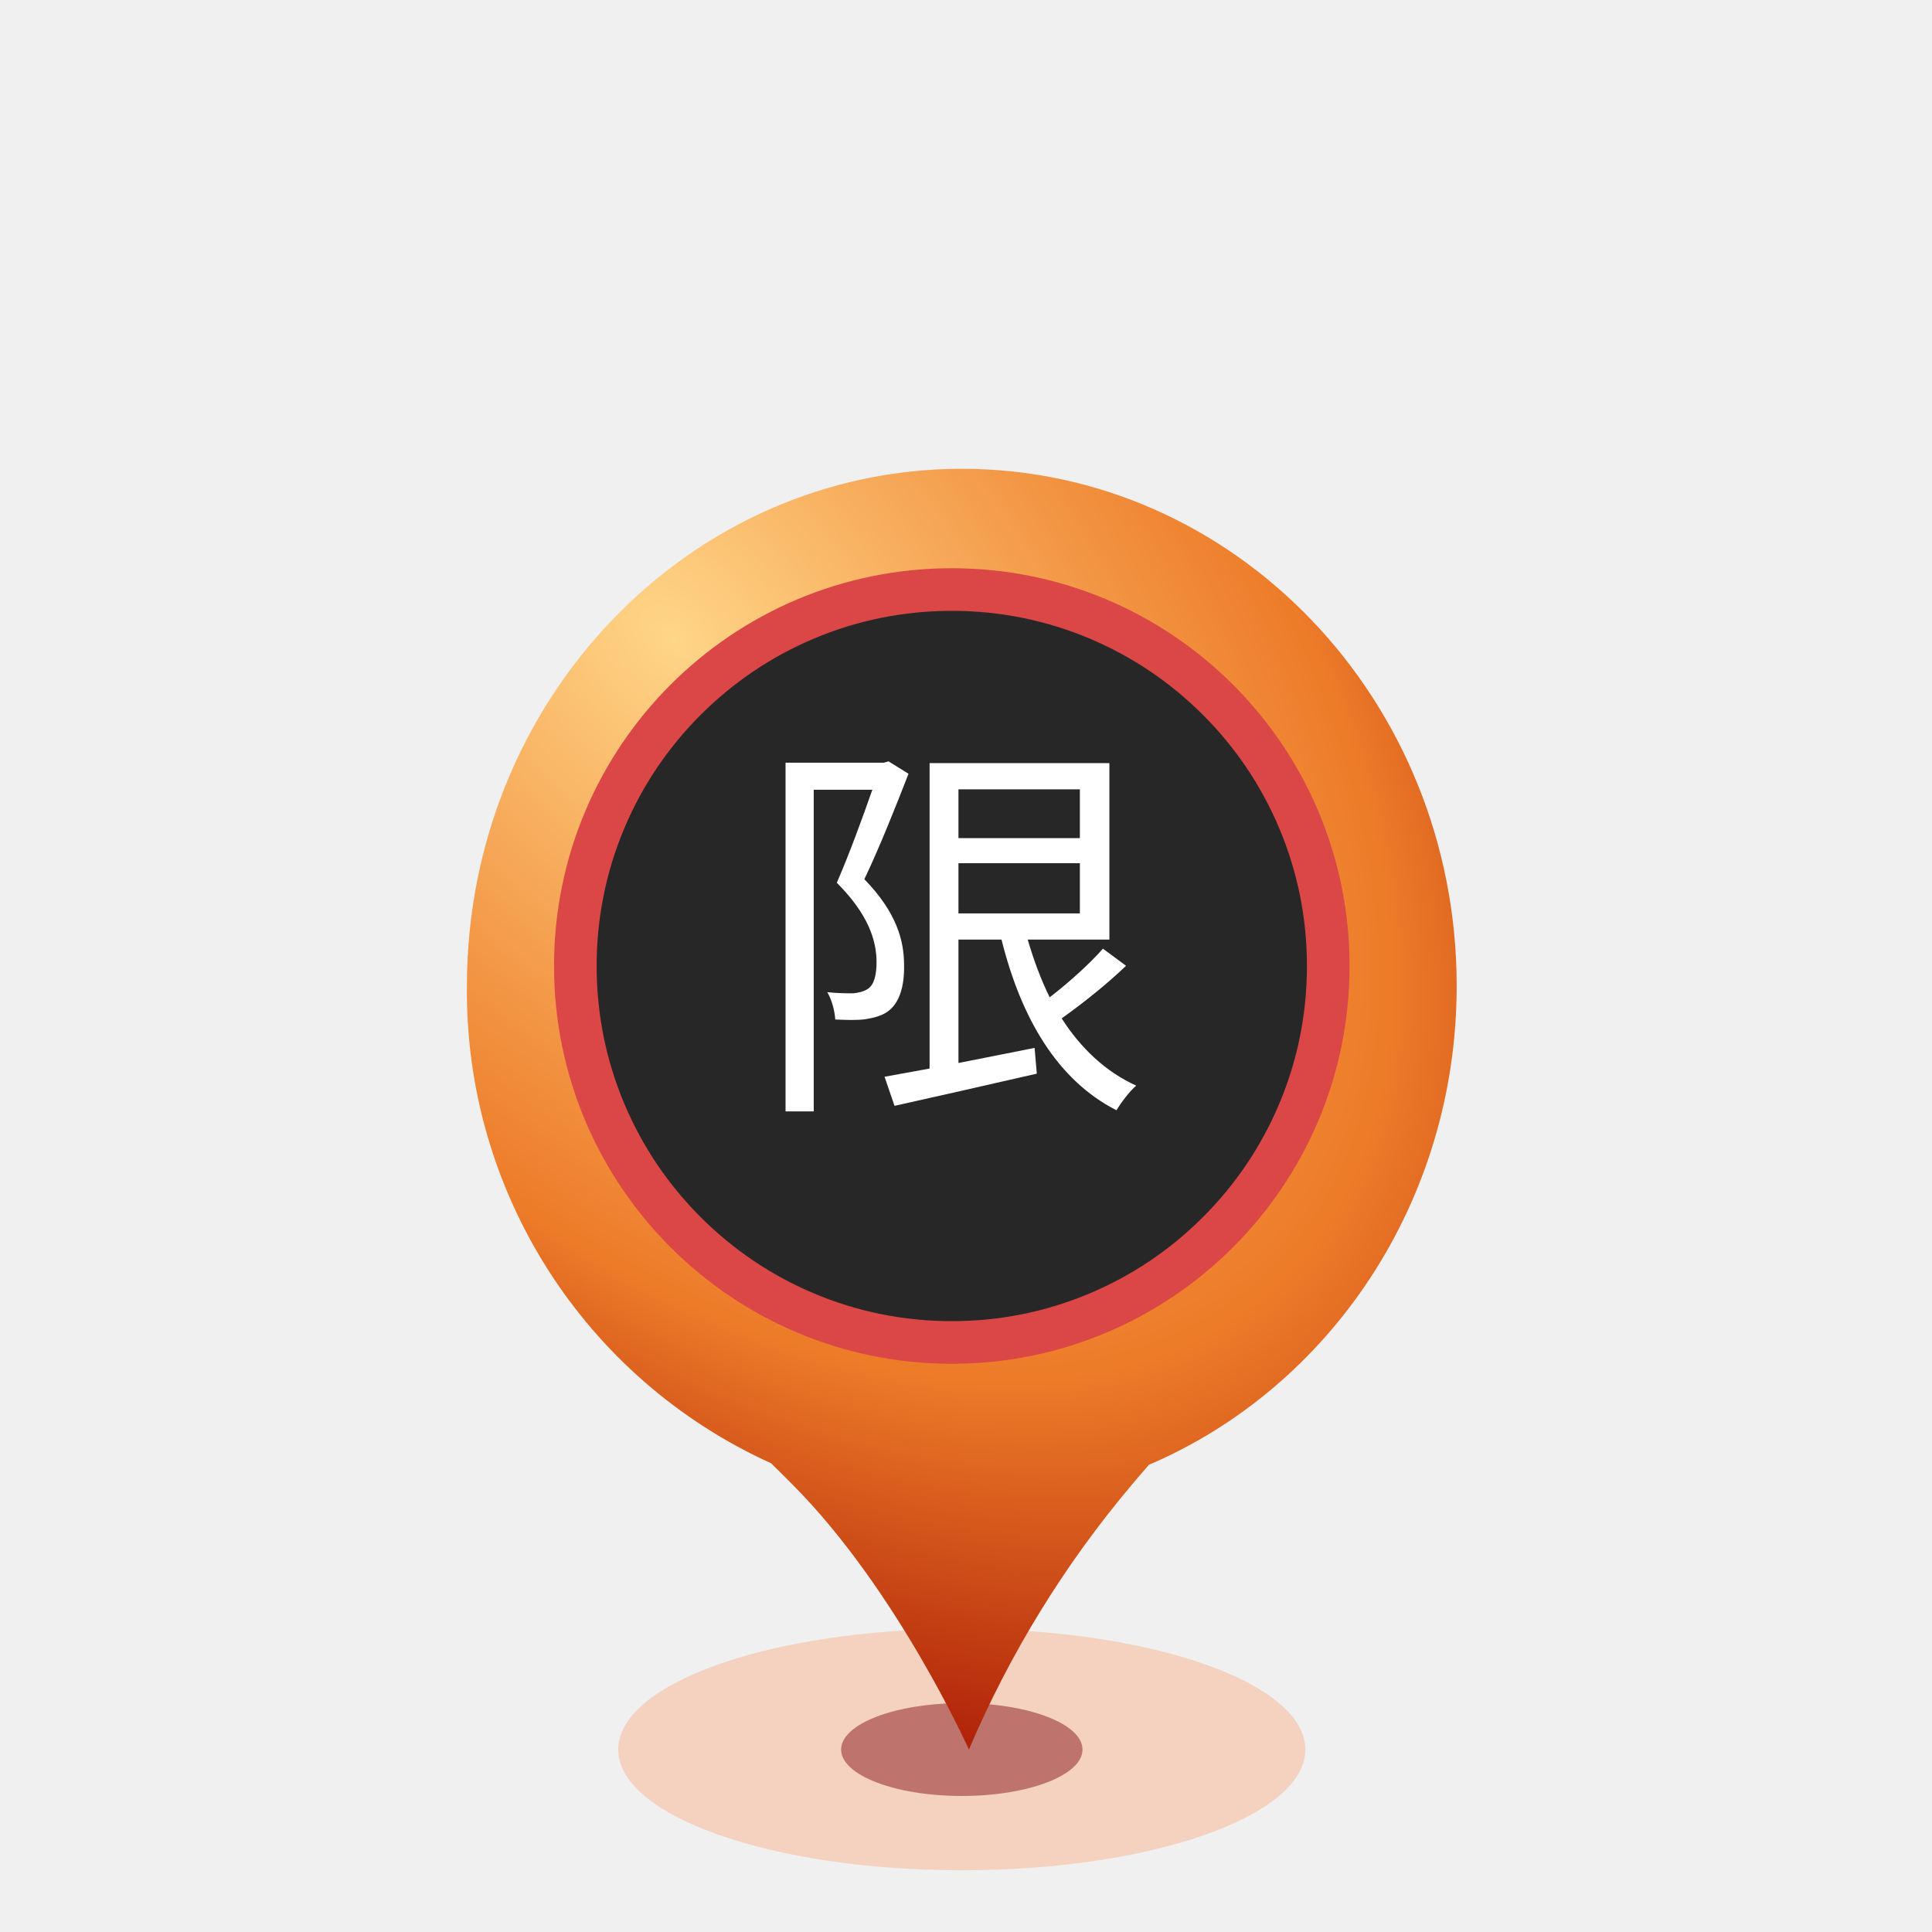
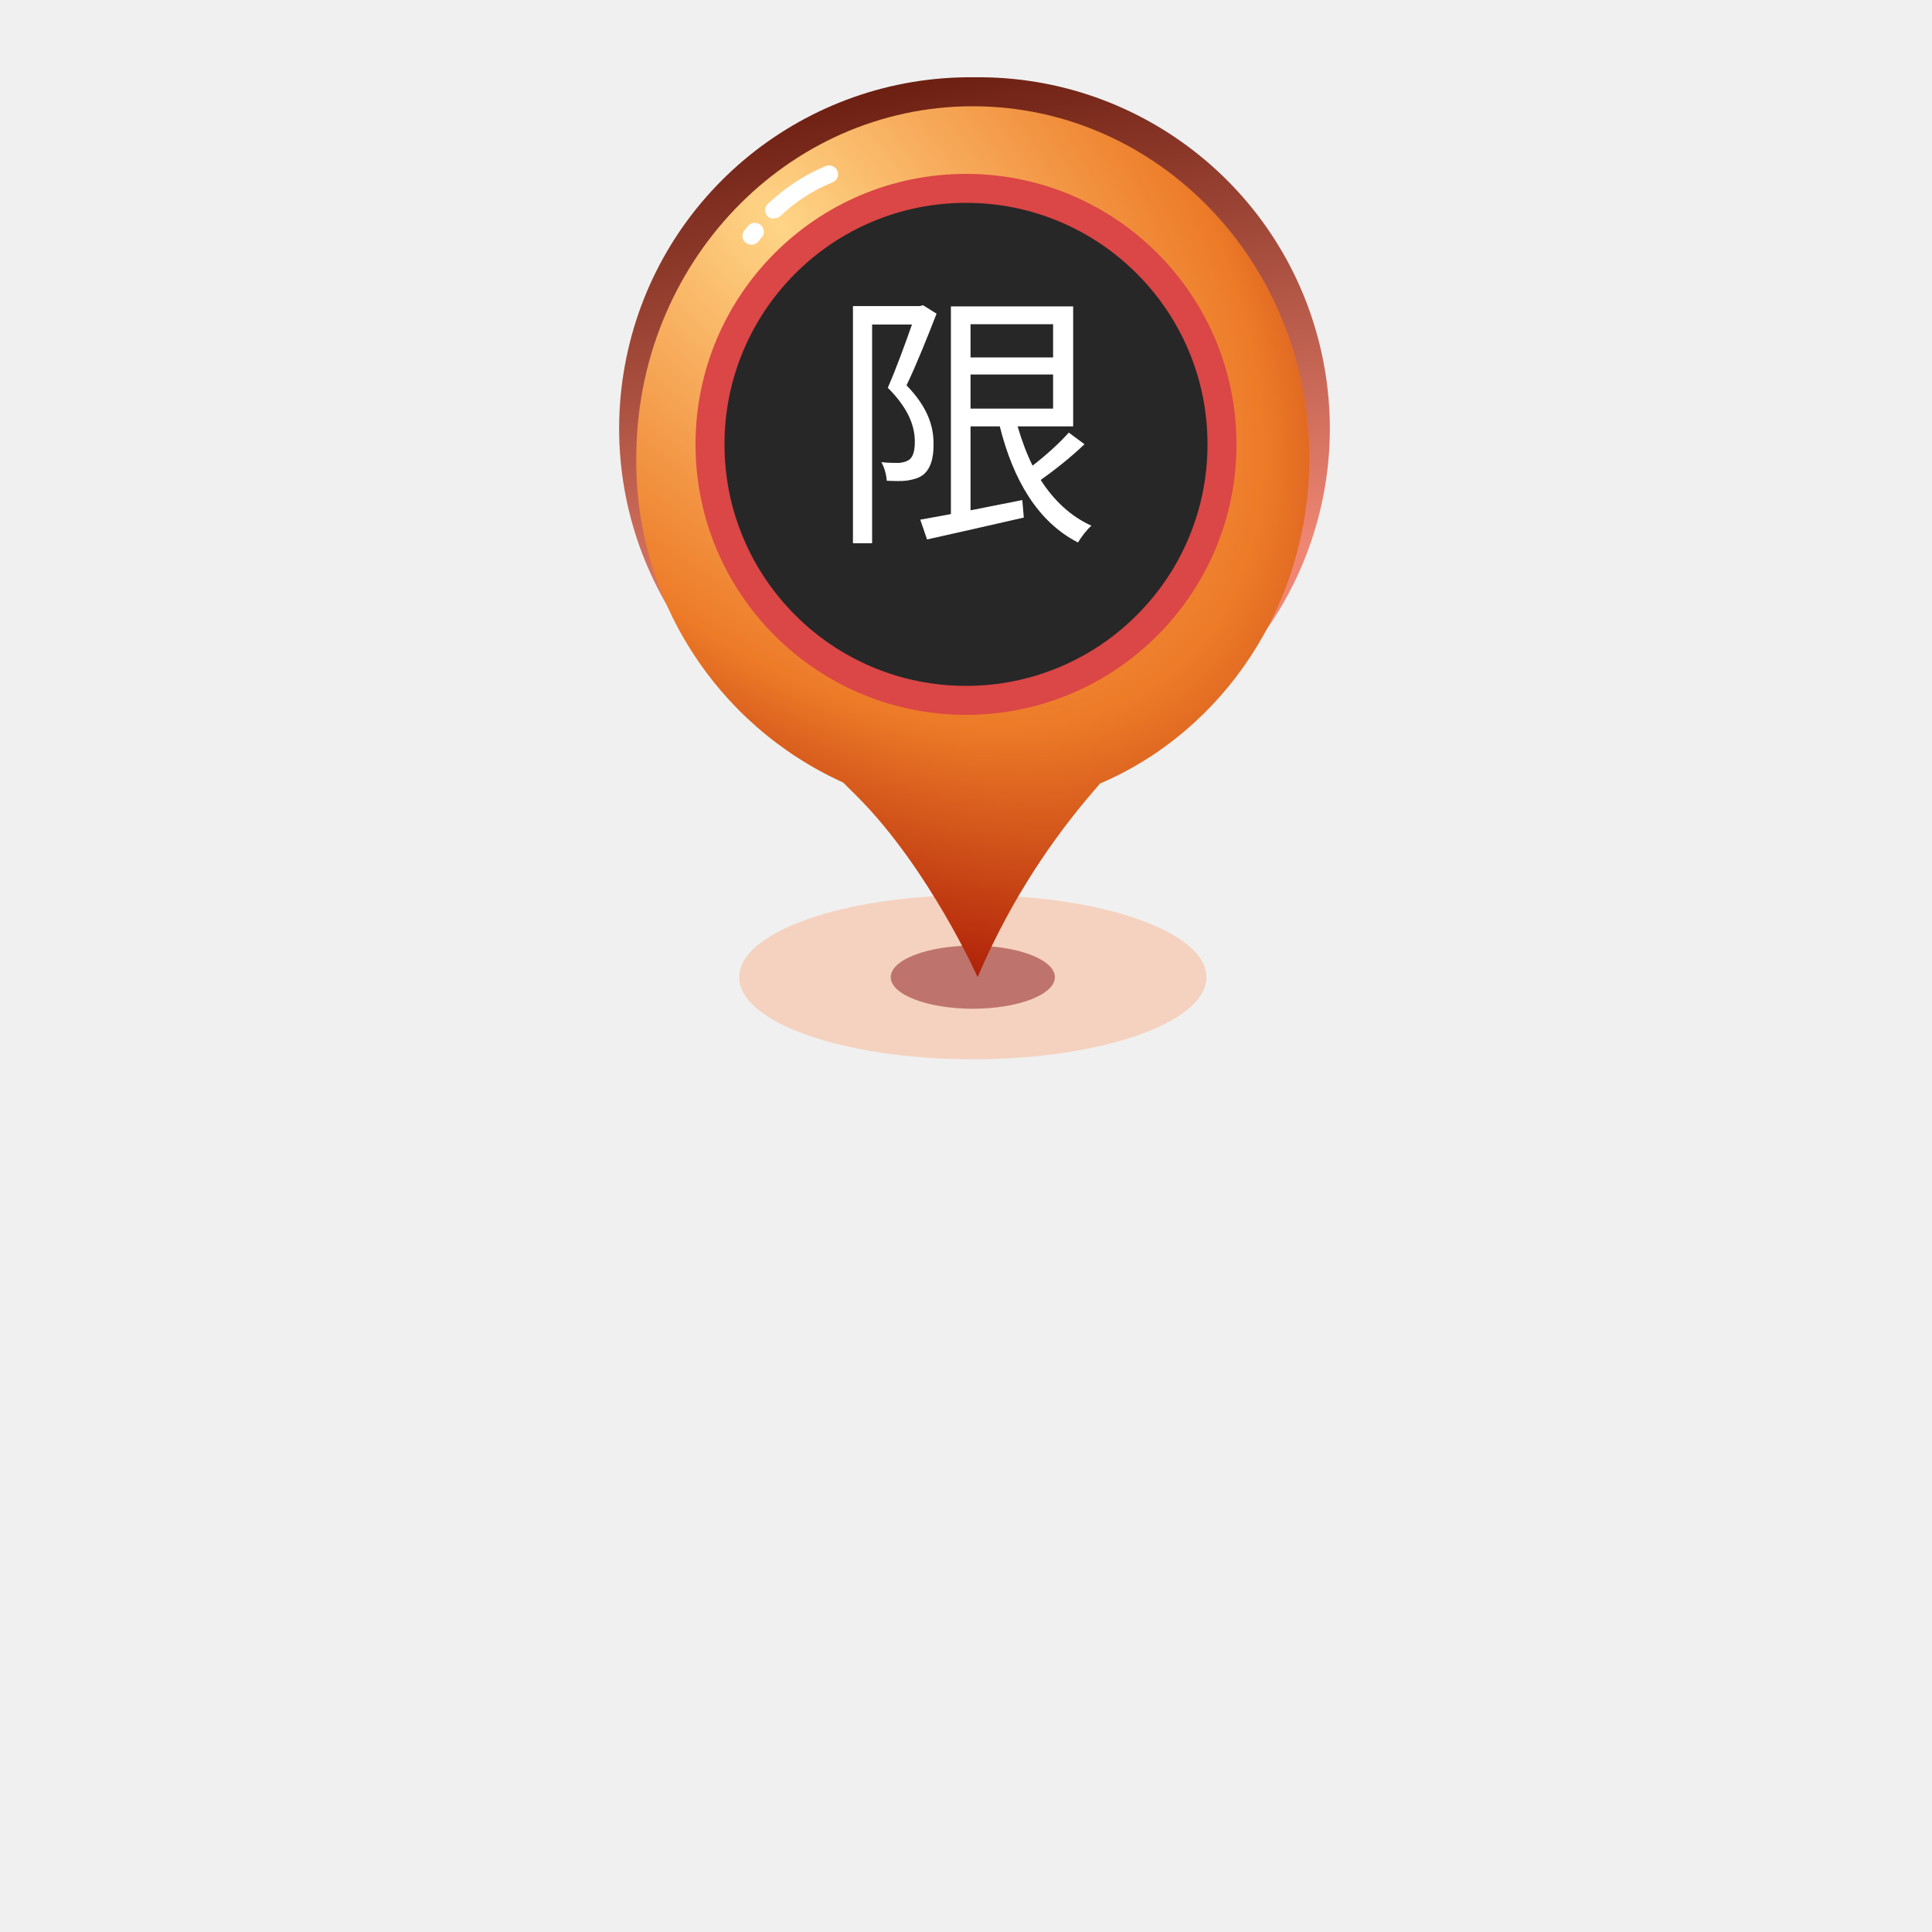
- <svg xmlns="http://www.w3.org/2000/svg" width="136" height="136" viewBox="0 0 136 136">
+ <svg xmlns="http://www.w3.org/2000/svg" width="200" height="200" viewBox="0 0 200 200">
  <defs>
-     <style>.a,.g{fill:#fff;}.a{opacity:0;}.b{fill:#ff8a4c;opacity:0.304;}.c{fill:#a74d4b;opacity:0.708;}.d{fill:url(#a);}.e{fill:url(#b);}.f{fill:#272727;}.g{font-size:28px;font-family:PingFangSC-Regular, PingFang SC;letter-spacing:0.013em;}.h,.i{stroke:none;}.i{fill:#db4646;}</style>
-     <radialGradient id="a" cx="0.21" cy="0.134" r="1.274" gradientTransform="matrix(0.849, 0.529, -0.307, 0.493, 0.073, -0.043)" gradientUnits="objectBoundingBox">
+     <style>.a{fill:#4d4d4d;}.a,.b{opacity:0;}.b,.h,.j{fill:#fff;}.c{fill:#ff8a4c;opacity:0.304;}.d{fill:#a74d4b;opacity:0.708;}.e{fill:url(#a);}.f{fill:url(#b);}.g{fill:url(#c);}.i{fill:#272727;}.j{font-size:28px;font-family:PingFangSC-Regular, PingFang SC;letter-spacing:0.013em;}.k,.l{stroke:none;}.l{fill:#db4646;}</style>
+     <linearGradient id="a" x1="0.301" y1="-0.037" x2="0.414" y2="0.628" gradientUnits="objectBoundingBox">
+       <stop offset="0" stop-color="#5f1508" />
+       <stop offset="1" stop-color="#ef8673" />
+     </linearGradient>
+     <radialGradient id="b" cx="0.21" cy="0.134" r="1.274" gradientTransform="matrix(0.849, 0.529, -0.307, 0.493, 0.073, -0.043)" gradientUnits="objectBoundingBox">
      <stop offset="0" stop-color="#ffd587" />
      <stop offset="0.627" stop-color="#ed7b28" />
      <stop offset="1" stop-color="#a81705" />
    </radialGradient>
-     <radialGradient id="b" cx="0.5" cy="0.5" r="0.5" gradientUnits="objectBoundingBox">
+     <radialGradient id="c" cx="0.5" cy="0.5" r="0.5" gradientUnits="objectBoundingBox">
      <stop offset="0" stop-color="#e75545" />
      <stop offset="0.793" stop-color="#c4483b" />
      <stop offset="1" stop-color="#983b31" />
    </radialGradient>
  </defs>
-   <g transform="translate(-956 -396)">
-     <rect class="a" width="136" height="136" transform="translate(956 396)" />
-     <g transform="translate(127 -662)">
+   <g transform="translate(-1011 -454)">
+     <rect class="a" width="200" height="200" transform="translate(1011 454)" />
+     <g transform="translate(215 -626)">
      <g transform="translate(572 700)">
        <g transform="translate(289.868 391)">
-           <rect class="a" width="100" height="100" transform="translate(-14.868 -1)" />
+           <rect class="b" width="100" height="100" transform="translate(-14.868 -1)" />
          <g transform="translate(10.653 81.66)">
-             <ellipse class="b" cx="24.183" cy="8.497" rx="24.183" ry="8.497" />
-             <ellipse class="c" cx="8.497" cy="3.268" rx="8.497" ry="3.268" transform="translate(15.687 5.229)" />
+             <ellipse class="c" cx="24.183" cy="8.497" rx="24.183" ry="8.497" />
+             <ellipse class="d" cx="8.497" cy="3.268" rx="8.497" ry="3.268" transform="translate(15.687 5.229)" />
+           </g>
+           <g transform="translate(-1.772 2)">
+             <path class="e" d="M24.238,71.538q-.836-.8-1.629-1.533A36.353,36.353,0,0,1,36.783,0,36.354,36.354,0,0,1,50.691,70.114q-.621.673-1.287,1.424A72.81,72.81,0,0,0,37.311,90.157S32.03,78.981,24.238,71.538Z" transform="translate(0 -5)" />
          </g>
          <g transform="translate(0 0)">
-             <path class="d" d="M22.956,71.538q-.792-.8-1.543-1.533A36.466,36.466,0,0,1,0,36.4C0,16.3,15.6,0,34.837,0S69.673,16.3,69.673,36.4c0,15.235-8.954,28.283-21.664,33.711q-.588.673-1.219,1.424A73.582,73.582,0,0,0,35.337,90.157S30.335,78.981,22.956,71.538Z" transform="translate(0 0)" />
-             <circle class="e" cx="27.451" cy="27.451" r="27.451" transform="translate(7.029 7.568)" />
+             <path class="f" d="M22.956,71.538q-.792-.8-1.543-1.533A36.466,36.466,0,0,1,0,36.4C0,16.3,15.6,0,34.837,0S69.673,16.3,69.673,36.4c0,15.235-8.954,28.283-21.664,33.711q-.588.673-1.219,1.424A73.582,73.582,0,0,0,35.337,90.157S30.335,78.981,22.956,71.538Z" transform="translate(0 0)" />
+             <circle class="g" cx="27.451" cy="27.451" r="27.451" transform="translate(7.029 7.568)" />
          </g>
+           <path class="h" d="M6.4,12.172a.924.924,0,0,1-.851-.507.867.867,0,0,1,.13-.959A19.843,19.843,0,0,1,11.231,6.17a.977.977,0,0,1,.718-.053.93.93,0,0,1,.545.455.909.909,0,0,1-.4,1.22A16.95,16.95,0,0,0,7.119,11.8a.953.953,0,0,1-.722.315ZM4.341,15.085a.992.992,0,0,1-.487-.139.894.894,0,0,1-.423-.558.866.866,0,0,1,.117-.682l.307-.488a.916.916,0,0,1,.575-.409.945.945,0,0,1,.705.112.908.908,0,0,1,.424.566.883.883,0,0,1-.118.691l-.307.47a.926.926,0,0,1-.794.436" transform="matrix(0.995, 0.105, -0.105, 0.995, 9.089, -1.137)" />
        </g>
      </g>
      <g transform="translate(10046 8302)">
-         <g class="f" transform="translate(-9178 -7204)">
-           <path class="h" d="M 28 54.5 C 24.422 54.5 20.952 53.8 17.685 52.418 C 14.53 51.083 11.696 49.173 9.262 46.738 C 6.827 44.304 4.917 41.47 3.582 38.315 C 2.2 35.048 1.5 31.578 1.5 28 C 1.5 24.422 2.2 20.952 3.582 17.685 C 4.917 14.53 6.827 11.696 9.262 9.262 C 11.696 6.827 14.53 4.917 17.685 3.582 C 20.952 2.2 24.422 1.5 28 1.5 C 31.578 1.5 35.048 2.2 38.315 3.582 C 41.47 4.917 44.304 6.827 46.738 9.262 C 49.173 11.696 51.083 14.53 52.418 17.685 C 53.8 20.952 54.5 24.422 54.5 28 C 54.5 31.578 53.8 35.048 52.418 38.315 C 51.083 41.47 49.173 44.304 46.738 46.738 C 44.304 49.173 41.47 51.083 38.315 52.418 C 35.048 53.8 31.578 54.5 28 54.5 Z" />
-           <path class="i" d="M 28 3 C 24.624 3 21.35 3.661 18.27 4.963 C 15.293 6.222 12.619 8.025 10.322 10.322 C 8.025 12.619 6.222 15.293 4.963 18.27 C 3.661 21.35 3 24.624 3 28 C 3 31.376 3.661 34.65 4.963 37.73 C 6.222 40.707 8.025 43.381 10.322 45.678 C 12.619 47.975 15.293 49.778 18.27 51.037 C 21.35 52.339 24.624 53 28 53 C 31.376 53 34.65 52.339 37.73 51.037 C 40.707 49.778 43.381 47.975 45.678 45.678 C 47.975 43.381 49.778 40.707 51.037 37.73 C 52.339 34.65 53 31.376 53 28 C 53 24.624 52.339 21.35 51.037 18.27 C 49.778 15.293 47.975 12.619 45.678 10.322 C 43.381 8.025 40.707 6.222 37.73 4.963 C 34.65 3.661 31.376 3 28 3 M 28 0 C 43.464 0 56 12.536 56 28 C 56 43.464 43.464 56 28 56 C 12.536 56 0 43.464 0 28 C 0 12.536 12.536 0 28 0 Z" />
+         <g class="i" transform="translate(-9178 -7204)">
+           <path class="k" d="M 28 54.5 C 24.422 54.5 20.952 53.8 17.685 52.418 C 14.53 51.083 11.696 49.173 9.262 46.738 C 6.827 44.304 4.917 41.47 3.582 38.315 C 2.2 35.048 1.5 31.578 1.5 28 C 1.5 24.422 2.2 20.952 3.582 17.685 C 4.917 14.53 6.827 11.696 9.262 9.262 C 11.696 6.827 14.53 4.917 17.685 3.582 C 20.952 2.2 24.422 1.5 28 1.5 C 31.578 1.5 35.048 2.2 38.315 3.582 C 41.47 4.917 44.304 6.827 46.738 9.262 C 49.173 11.696 51.083 14.53 52.418 17.685 C 53.8 20.952 54.5 24.422 54.5 28 C 54.5 31.578 53.8 35.048 52.418 38.315 C 51.083 41.47 49.173 44.304 46.738 46.738 C 44.304 49.173 41.47 51.083 38.315 52.418 C 35.048 53.8 31.578 54.5 28 54.5 Z" />
+           <path class="l" d="M 28 3 C 24.624 3 21.35 3.661 18.27 4.963 C 15.293 6.222 12.619 8.025 10.322 10.322 C 8.025 12.619 6.222 15.293 4.963 18.27 C 3.661 21.35 3 24.624 3 28 C 3 31.376 3.661 34.65 4.963 37.73 C 6.222 40.707 8.025 43.381 10.322 45.678 C 12.619 47.975 15.293 49.778 18.27 51.037 C 21.35 52.339 24.624 53 28 53 C 31.376 53 34.65 52.339 37.73 51.037 C 40.707 49.778 43.381 47.975 45.678 45.678 C 47.975 43.381 49.778 40.707 51.037 37.73 C 52.339 34.65 53 31.376 53 28 C 53 24.624 52.339 21.35 51.037 18.27 C 49.778 15.293 47.975 12.619 45.678 10.322 C 43.381 8.025 40.707 6.222 37.73 4.963 C 34.65 3.661 31.376 3 28 3 M 28 0 C 43.464 0 56 12.536 56 28 C 56 43.464 43.464 56 28 56 C 12.536 56 0 43.464 0 28 C 0 12.536 12.536 0 28 0 Z" />
        </g>
-         <text class="g" transform="translate(-9164 -7168)">
+         <text class="j" transform="translate(-9164 -7168)">
          <tspan x="0" y="0">限</tspan>
        </text>
      </g>
    </g>
  </g>
</svg>
